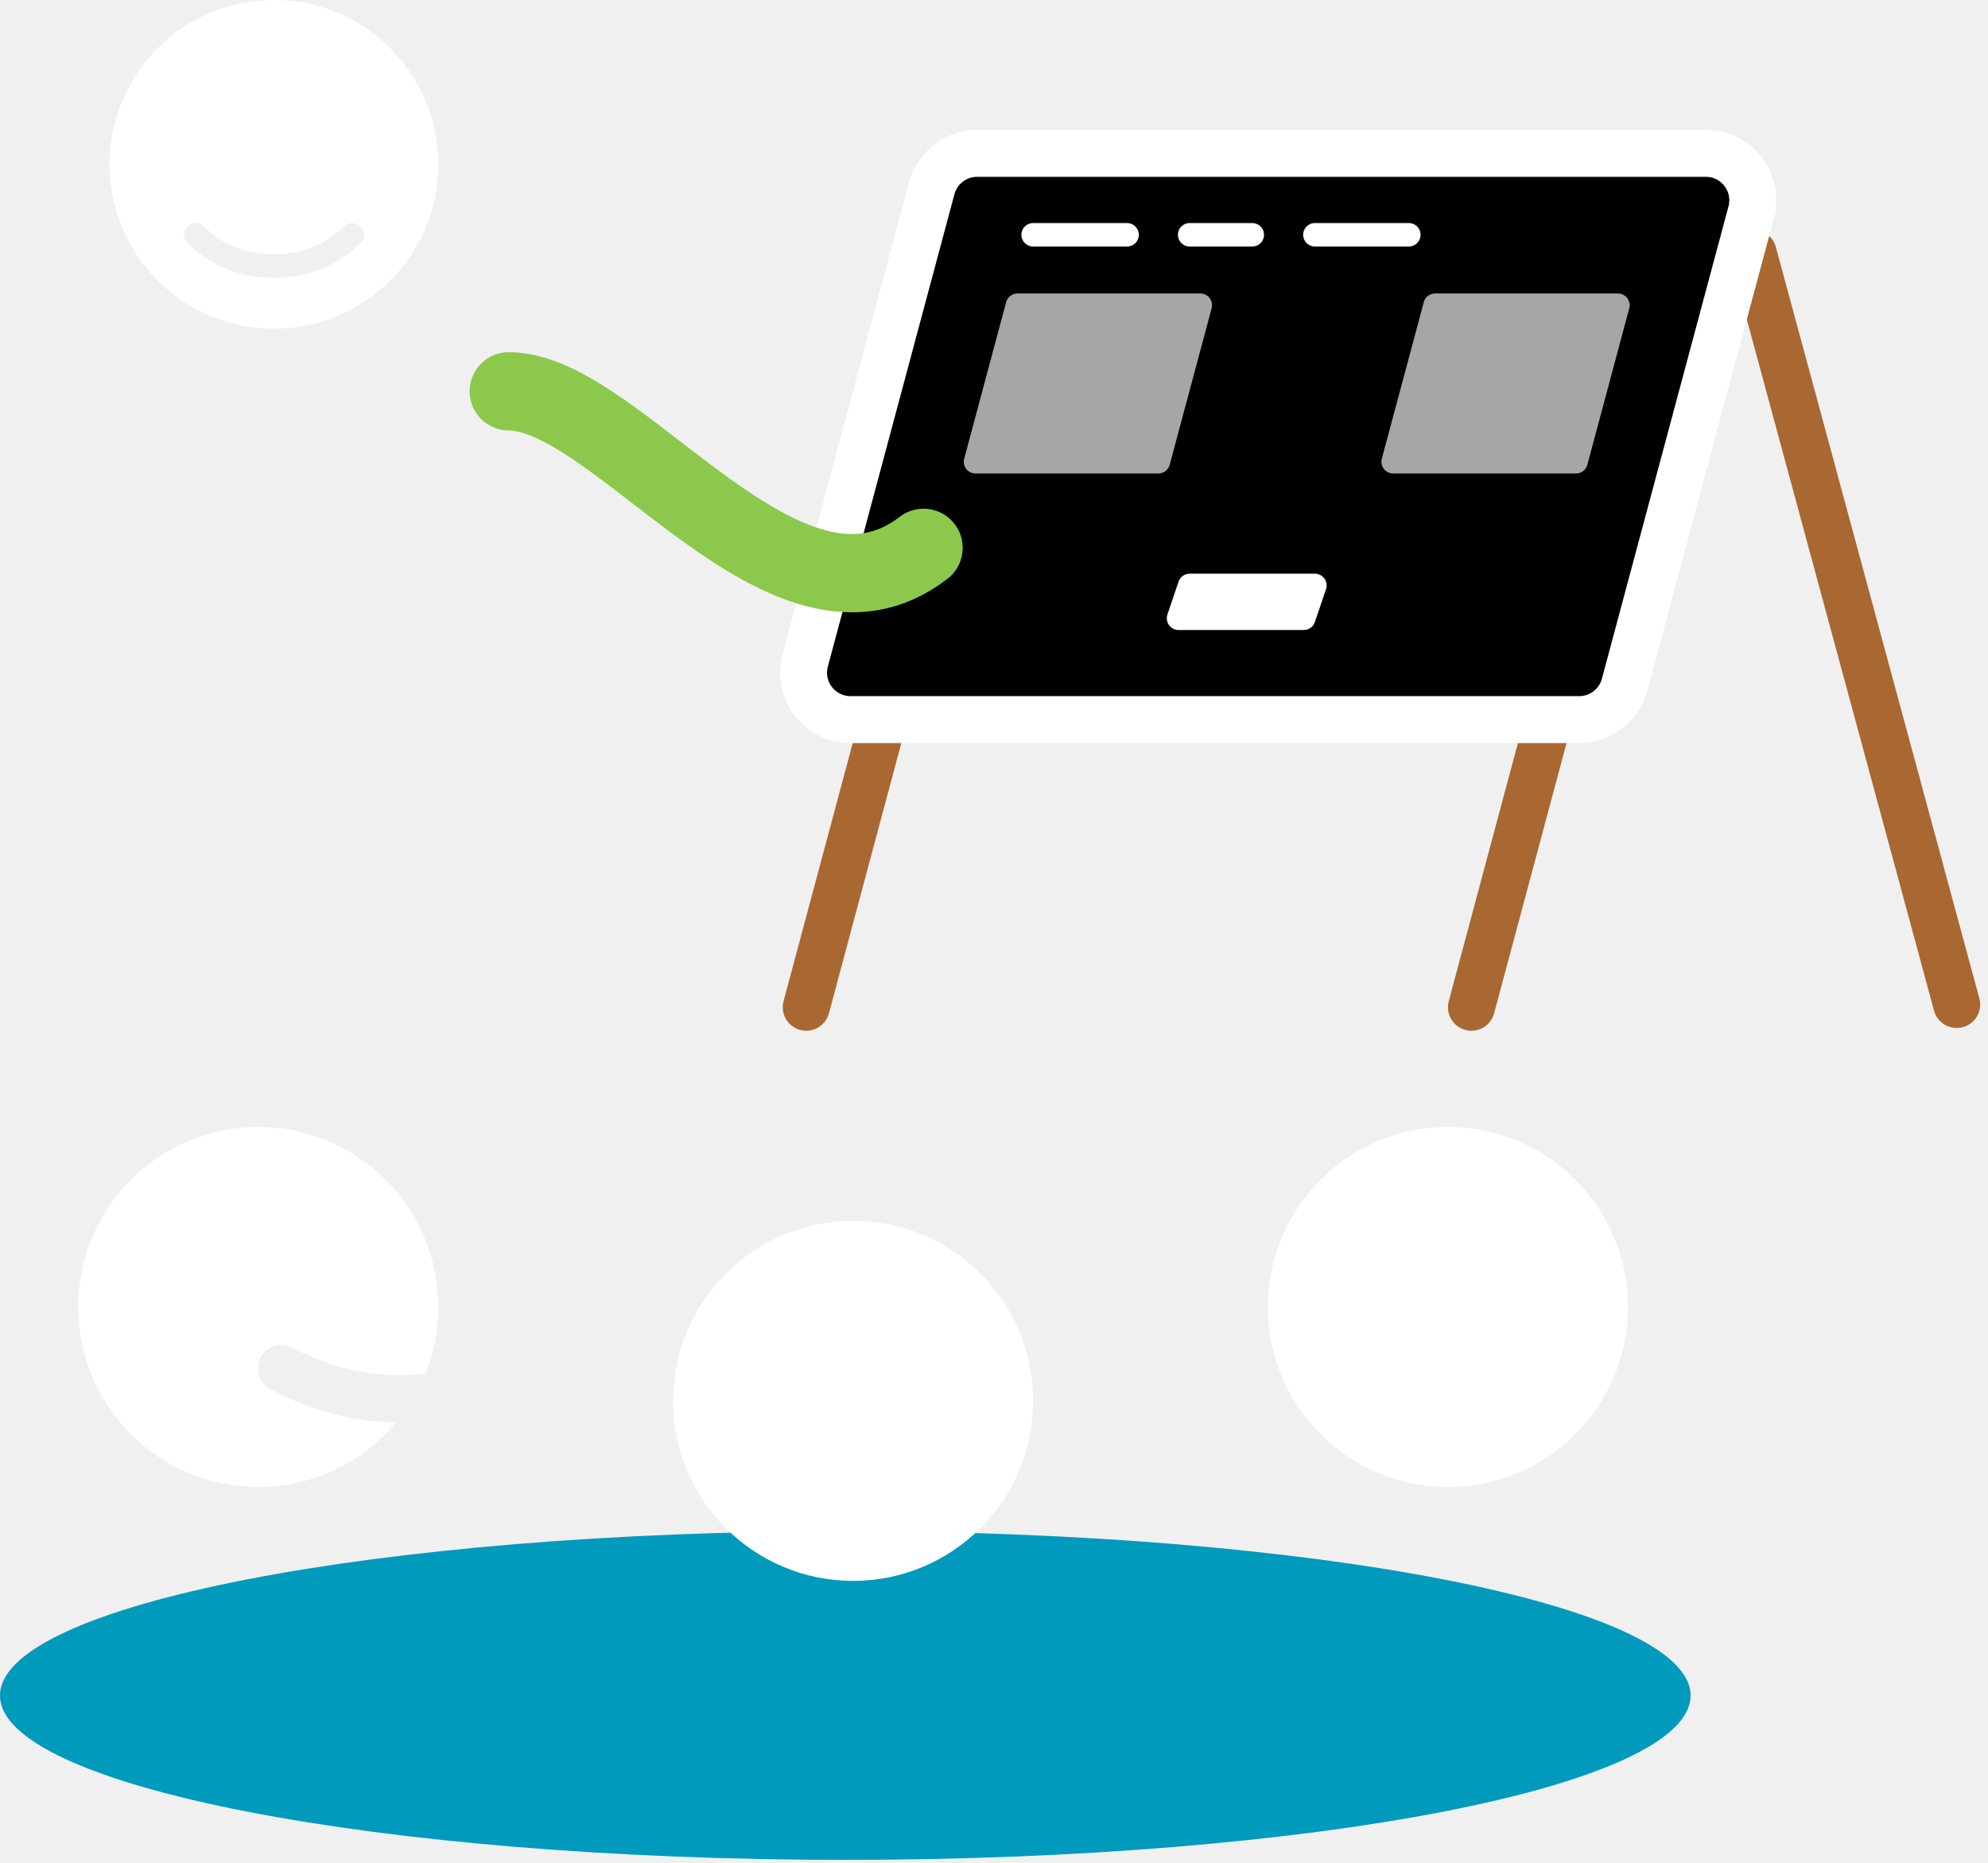
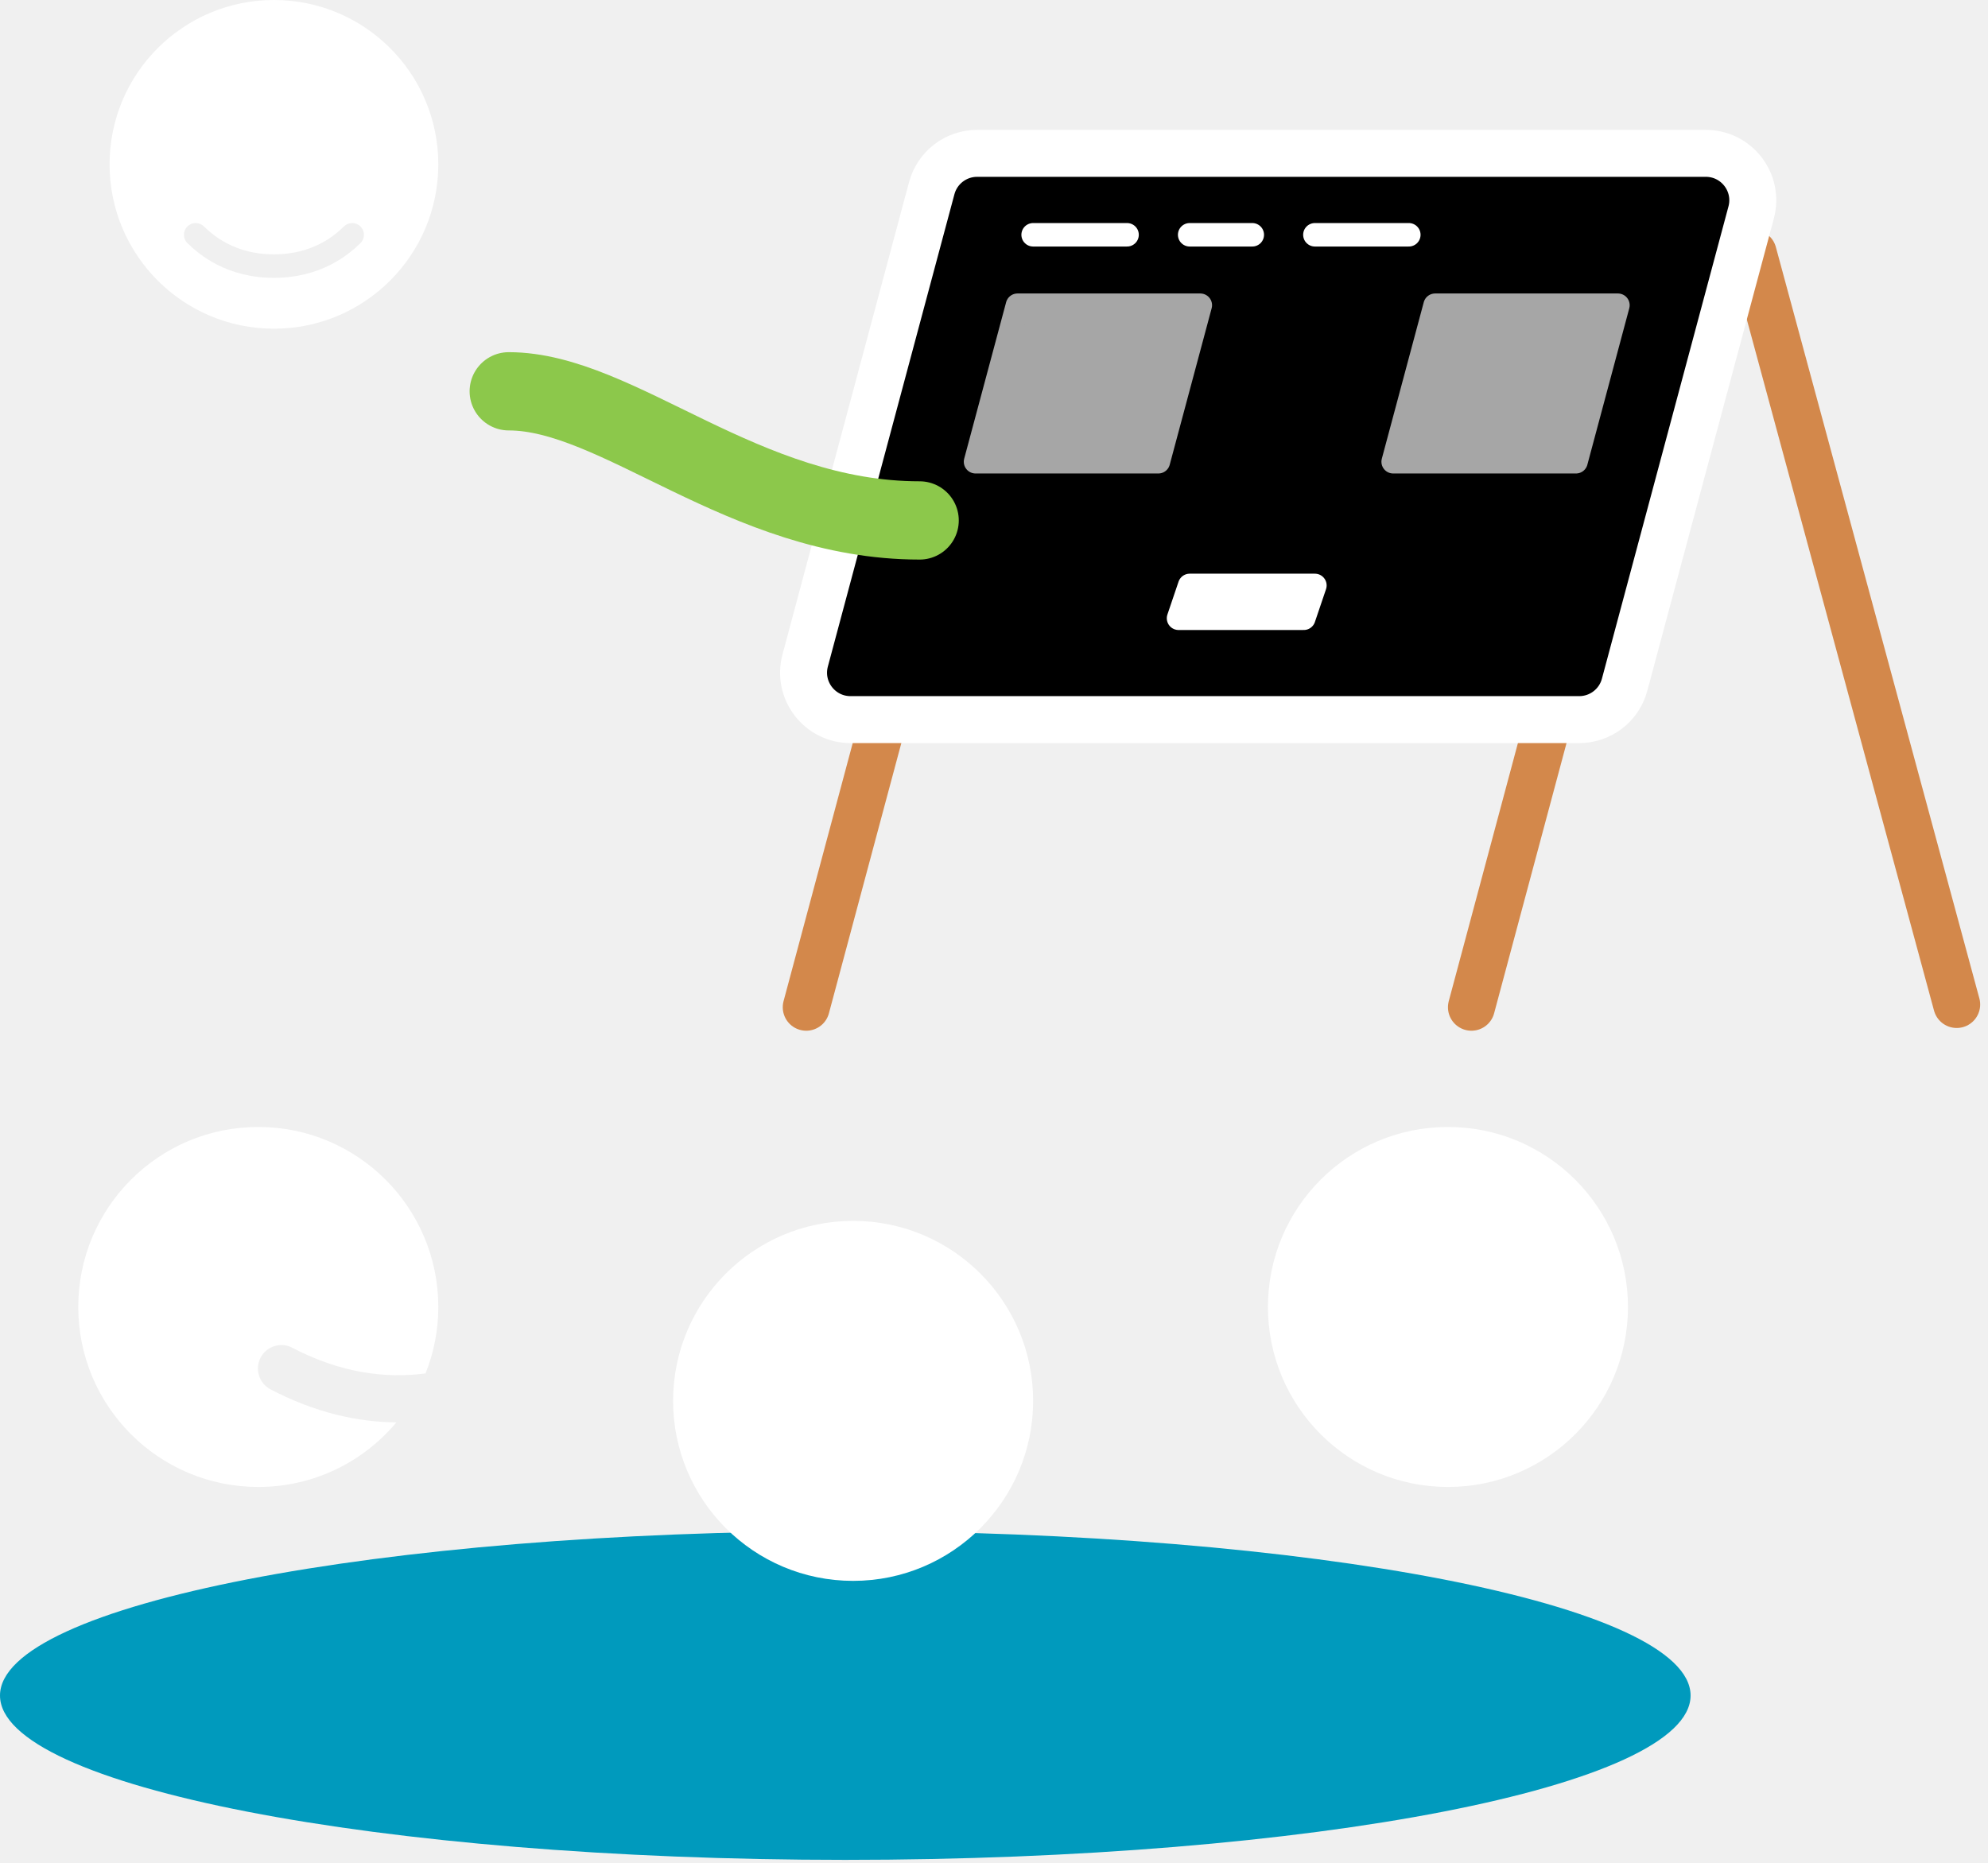
<svg xmlns="http://www.w3.org/2000/svg" width="127" height="119" viewBox="0 0 127 119" fill="none">
-   <path d="M56.429 45.975L51.505 64.351" stroke="#A96731" stroke-width="3" stroke-linecap="round" stroke-linejoin="bevel" />
-   <path d="M98.924 45.975L94 64.351" stroke="#A96731" stroke-width="3" stroke-linecap="round" stroke-linejoin="bevel" />
-   <path d="M112 16.176L125 64.176" stroke="#A96731" stroke-width="3" stroke-linecap="round" stroke-linejoin="bevel" />
+   <path d="M56.429 45.975L51.505 64.351" stroke="#D3884B" stroke-width="3" stroke-linecap="round" stroke-linejoin="bevel" />
+   <path d="M98.924 45.975L94 64.351" stroke="#D3884B" stroke-width="3" stroke-linecap="round" stroke-linejoin="bevel" />
+   <path d="M112 16.176L125 64.176" stroke="#D3884B" stroke-width="3" stroke-linecap="round" stroke-linejoin="bevel" />
  <path d="M51.437 42.199L59.523 12.021C59.875 10.709 61.063 9.797 62.421 9.797H108.972C110.945 9.797 112.381 11.668 111.87 13.574L103.784 43.752C103.432 45.063 102.244 45.975 100.886 45.975H54.335C52.362 45.975 50.927 44.104 51.437 42.199Z" fill="black" stroke="white" stroke-width="3" stroke-linejoin="round" />
  <path d="M76 37.402L75.289 39.5H83.289L84 37.402H76Z" fill="white" stroke="white" stroke-width="1.5" stroke-linecap="round" stroke-linejoin="round" />
  <path d="M62.32 29.5L65 19.5H76.68L74 29.5H62.32Z" fill="#A6A6A6" stroke="#A6A6A6" stroke-width="1.5" stroke-linecap="round" stroke-linejoin="round" />
  <path d="M89 29.5L91.68 19.5H103.359L100.68 29.5H89Z" fill="#A6A6A6" stroke="#A6A6A6" stroke-width="1.5" stroke-linecap="round" stroke-linejoin="round" />
  <path d="M66 15H72M76 15H80M84 15H90" stroke="white" stroke-width="1.5" stroke-linecap="round" stroke-linejoin="round" />
  <ellipse cx="54" cy="108.324" rx="54" ry="10.5" fill="#009ABD" />
  <path d="M16.5 72C22.851 72 28 77.149 28 83.5C28 85 27.709 86.431 27.186 87.745C24.657 88.082 21.766 87.726 18.672 86.105C17.938 85.72 17.032 86.005 16.648 86.738C16.264 87.472 16.547 88.378 17.28 88.763C20.129 90.255 22.839 90.856 25.322 90.874C23.213 93.395 20.044 95 16.5 95C10.149 95 5 89.851 5 83.5C5 77.149 10.149 72 16.5 72Z" fill="white" />
  <circle cx="54.5" cy="89.5" r="11.5" fill="white" />
  <circle cx="92.5" cy="83.5" r="11.5" fill="white" />
-   <path d="M32.5 25C39.5 25 50.2 41.8 59 35" stroke="#8CC84B" stroke-width="5" stroke-linecap="round" stroke-linejoin="round" />
+   <path d="M32.5 25C39.5 25 47.5 33.25 58.75 33.25" stroke="#8CC84B" stroke-width="5" stroke-linecap="round" stroke-linejoin="round" />
  <path d="M17.5 0C23.299 0 28 4.701 28 10.5C28 16.299 23.299 21 17.5 21C11.701 21 7 16.299 7 10.5C7 4.701 11.701 0 17.5 0ZM23.038 14.477C22.75 14.181 22.275 14.174 21.977 14.462C21.357 15.063 19.973 16.25 17.5 16.25C15.027 16.25 13.643 15.063 13.023 14.462C12.725 14.174 12.25 14.181 11.962 14.477C11.674 14.775 11.681 15.25 11.977 15.538C12.732 16.27 14.473 17.75 17.5 17.75C20.527 17.75 22.268 16.27 23.023 15.538C23.32 15.25 23.326 14.775 23.038 14.477Z" fill="white" />
</svg>
